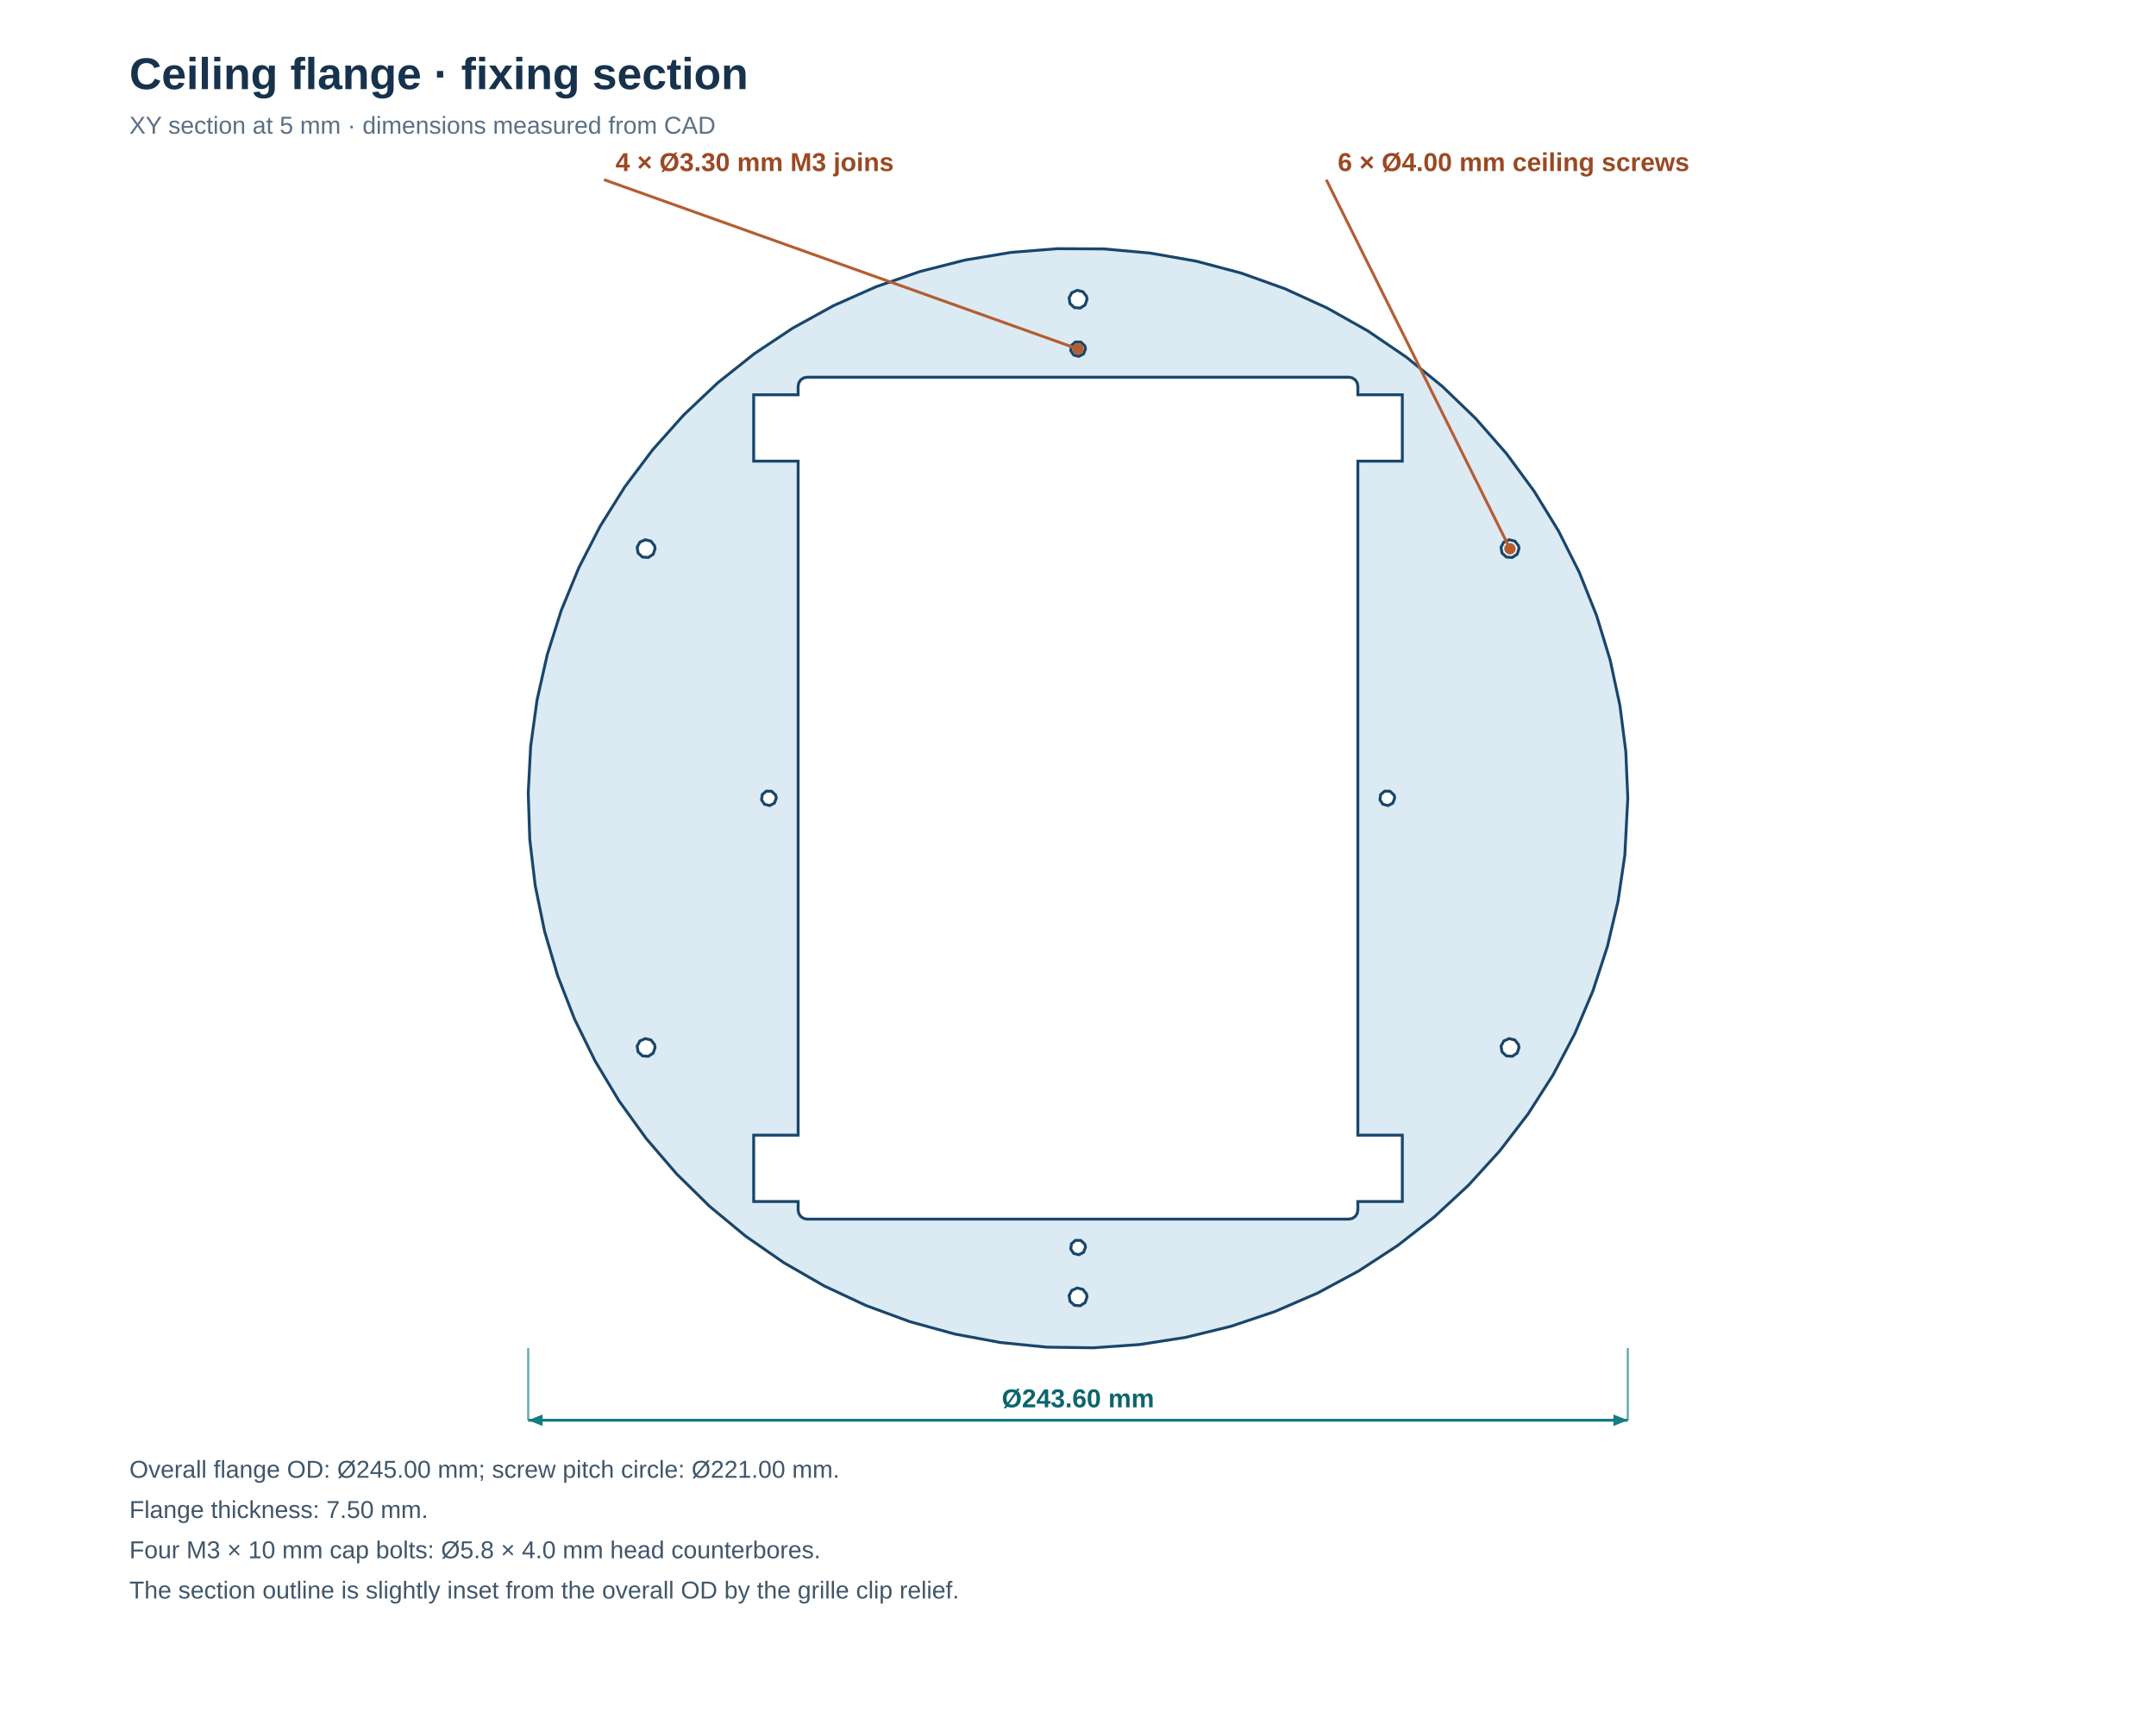
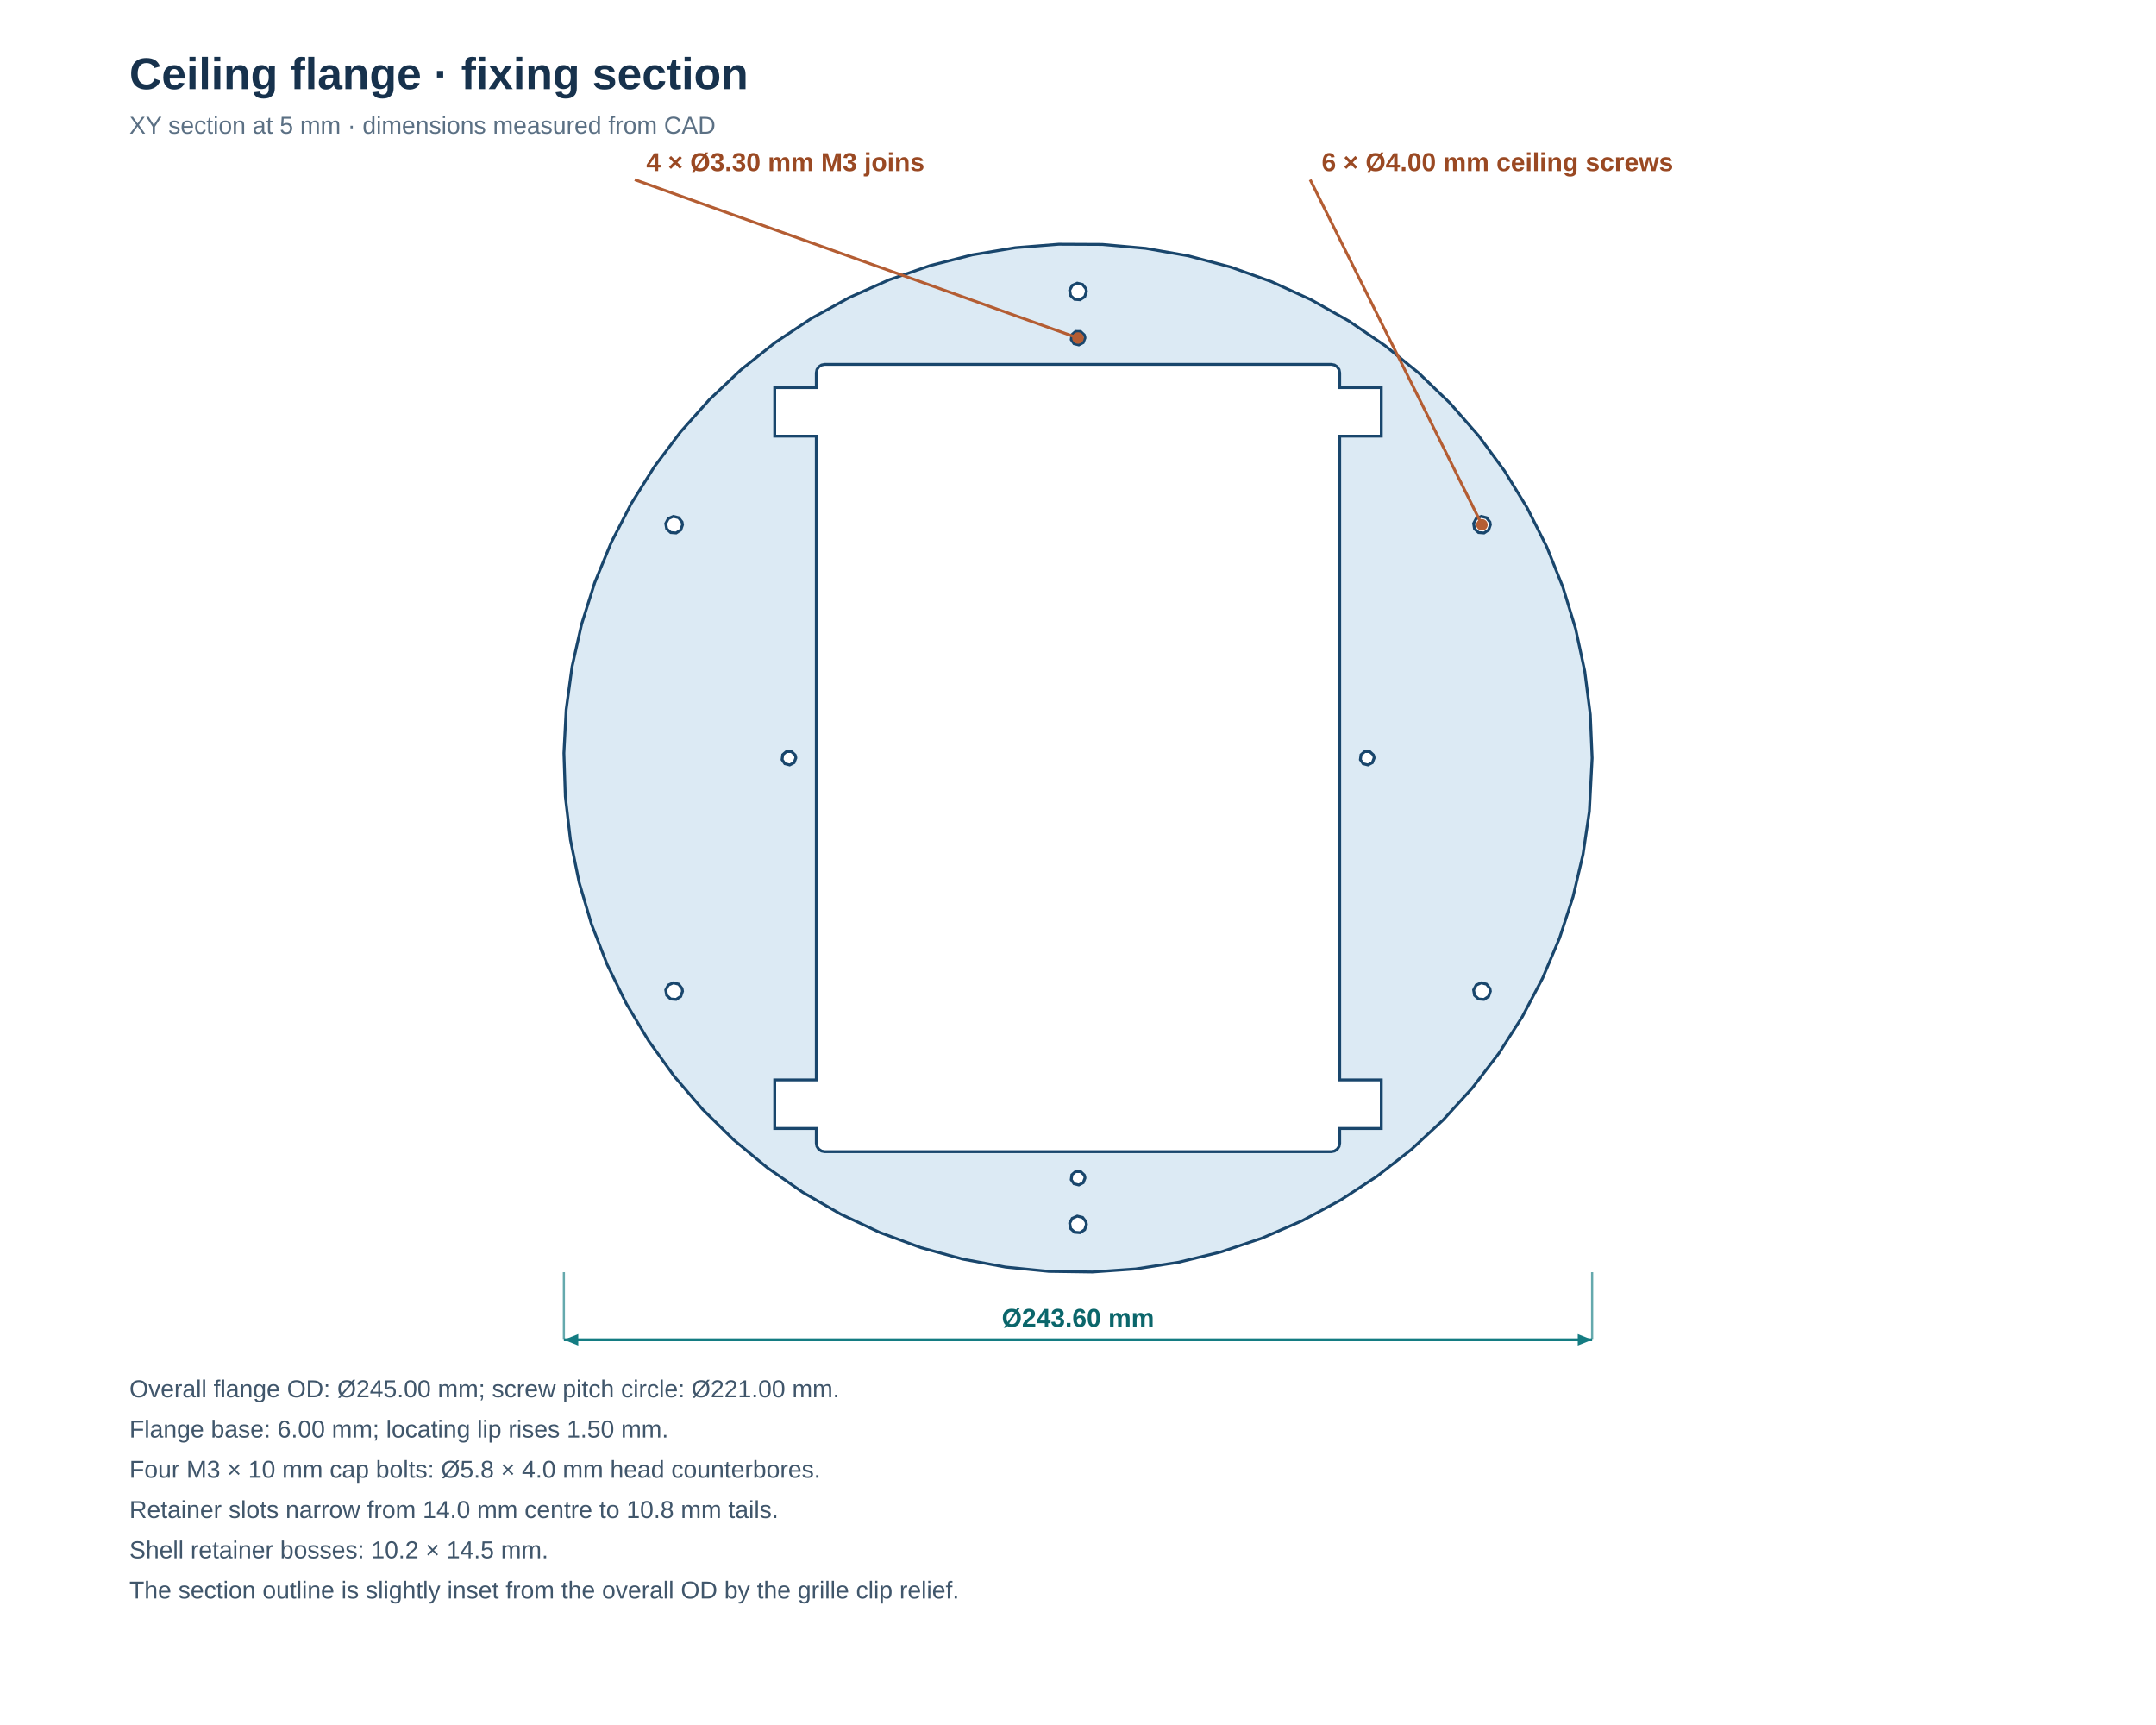
<svg xmlns="http://www.w3.org/2000/svg" width="1500" height="1200" viewBox="0 0 1500 1200">
  <rect width="100%" height="100%" fill="#ffffff" />
  <text x="90" y="62" class="title">Ceiling flange · fixing section</text>
  <text x="90" y="93" class="subtitle">XY section at 5 mm · dimensions measured from CAD</text>
  <style>.title{font:700 31px Arial,sans-serif;fill:#17324d}.subtitle{font:17px Arial,sans-serif;fill:#5b7084}.cut{fill:#dceaf4;stroke:#19466c;stroke-width:2;fill-rule:evenodd}.dim{stroke:#147c82;stroke-width:2;fill:none}.ext{stroke:#65a9ad;stroke-width:1.5}.dimtext{font:700 18px Arial,sans-serif;fill:#0b666b}.leader{stroke:#b45d33;stroke-width:2;fill:none}.leadertext{font:700 18px Arial,sans-serif;fill:#9a4923}.note{font:17px Arial,sans-serif;fill:#40566b}</style>
-   <path class="cut" d="M 1132.51,555.24 L 1131.14,522.90 L 1127.04,490.80 L 1120.24,459.15 L 1110.79,428.19 L 1098.76,398.14 L 1084.23,369.22 L 1067.30,341.63 L 1048.10,315.56 L 1026.77,291.22 L 1003.46,268.76 L 978.33,248.36 L 951.57,230.15 L 923.36,214.28 L 893.91,200.84 L 863.43,189.94 L 832.14,181.66 L 800.26,176.05 L 768.02,173.16 L 735.65,173.00 L 703.39,175.59 L 671.46,180.89 L 640.09,188.87 L 609.51,199.47 L 579.93,212.62 L 551.57,228.23 L 524.63,246.18 L 499.31,266.34 L 475.78,288.57 L 454.22,312.71 L 434.77,338.58 L 417.58,366.01 L 402.77,394.79 L 390.45,424.72 L 380.70,455.59 L 373.60,487.17 L 369.19,519.24 L 367.51,551.56 L 368.57,583.91 L 372.36,616.06 L 378.85,647.77 L 388.00,678.82 L 399.75,708.98 L 414.00,738.04 L 430.66,765.80 L 449.60,792.04 L 470.70,816.59 L 493.79,839.27 L 518.73,859.92 L 545.31,878.38 L 573.37,894.53 L 602.68,908.25 L 633.06,919.44 L 664.27,928.02 L 696.09,933.93 L 728.30,937.14 L 760.67,937.60 L 792.95,935.33 L 824.94,930.34 L 856.38,922.66 L 887.06,912.35 L 916.77,899.49 L 945.27,884.15 L 972.38,866.47 L 997.90,846.55 L 1021.64,824.55 L 1043.44,800.62 L 1063.13,774.93 L 1080.58,747.67 L 1095.67,719.03 L 1108.28,689.22 L 1118.32,658.45 L 1125.73,626.94 L 1130.45,594.91 L 1132.51,555.24 Z M 756.28,902.27 L 754.96,906.12 L 751.55,908.35 L 747.49,908.02 L 744.49,905.27 L 743.80,901.26 L 745.72,897.66 L 749.45,896.01 L 753.40,896.98 L 755.93,900.18 L 756.28,902.27 Z M 455.75,728.75 L 454.43,732.61 L 451.02,734.84 L 446.96,734.51 L 443.96,731.76 L 443.27,727.75 L 445.19,724.15 L 448.92,722.50 L 452.87,723.47 L 455.40,726.67 L 455.75,728.75 Z M 755.18,867.72 L 753.87,871.17 L 750.60,872.87 L 747.03,871.96 L 744.96,868.91 L 745.44,865.26 L 748.23,862.85 L 751.91,862.91 L 754.63,865.40 L 755.04,866.53 L 755.18,867.72 Z M 1056.81,728.75 L 1055.49,732.61 L 1052.08,734.84 L 1048.02,734.51 L 1045.02,731.76 L 1044.33,727.75 L 1046.25,724.15 L 1049.98,722.50 L 1053.93,723.47 L 1056.46,726.67 L 1056.81,728.75 Z M 540.06,555.24 L 538.75,558.69 L 535.48,560.39 L 531.91,559.49 L 529.84,556.44 L 530.32,552.78 L 533.11,550.37 L 536.79,550.43 L 539.51,552.92 L 539.92,554.05 L 540.06,555.24 Z M 455.75,381.73 L 454.43,385.59 L 451.02,387.82 L 446.96,387.49 L 443.96,384.74 L 443.27,380.72 L 445.19,377.13 L 448.92,375.48 L 452.87,376.45 L 455.40,379.65 L 455.75,381.73 Z M 938.43,848.09 L 561.57,848.09 L 559.17,847.61 L 557.13,846.25 L 555.77,844.21 L 555.29,841.81 L 555.29,835.84 L 524.36,835.84 L 524.36,789.68 L 555.29,789.68 L 555.29,320.81 L 524.36,320.81 L 524.36,274.64 L 555.29,274.64 L 555.29,268.68 L 555.77,266.27 L 557.13,264.24 L 559.17,262.87 L 561.57,262.40 L 938.43,262.40 L 940.83,262.87 L 942.87,264.24 L 944.23,266.27 L 944.71,268.68 L 944.71,274.64 L 975.64,274.64 L 975.64,320.81 L 944.71,320.81 L 944.71,789.68 L 975.64,789.68 L 975.64,835.84 L 944.71,835.84 L 944.71,841.81 L 944.23,844.21 L 942.87,846.25 L 940.83,847.61 L 938.43,848.09 Z M 970.30,555.24 L 968.99,558.69 L 965.72,560.39 L 962.15,559.49 L 960.08,556.44 L 960.56,552.78 L 963.35,550.37 L 967.04,550.43 L 969.75,552.92 L 970.16,554.05 L 970.30,555.24 Z M 1056.81,381.73 L 1055.49,385.59 L 1052.08,387.82 L 1048.02,387.49 L 1045.02,384.74 L 1044.33,380.72 L 1046.25,377.13 L 1049.98,375.48 L 1053.93,376.45 L 1056.46,379.65 L 1056.81,381.73 Z M 755.18,242.77 L 753.87,246.21 L 750.60,247.91 L 747.03,247.01 L 744.96,243.96 L 745.44,240.31 L 748.23,237.90 L 751.91,237.95 L 754.63,240.44 L 755.04,241.57 L 755.18,242.77 Z M 756.28,208.22 L 754.96,212.08 L 751.55,214.31 L 747.49,213.98 L 744.49,211.23 L 743.80,207.21 L 745.72,203.62 L 749.45,201.97 L 753.40,202.94 L 755.93,206.14 L 756.28,208.22 Z" />
-   <line class="ext" x1="367.49" y1="937.75" x2="367.49" y2="988.00" />
-   <line class="ext" x1="1132.51" y1="937.75" x2="1132.51" y2="988.00" />
-   <line class="dim" x1="367.49" y1="988.00" x2="1132.51" y2="988.00" />
-   <polygon fill="#147c82" points="367.49,988.00 377.49,992.00 377.49,984.00" />
-   <polygon fill="#147c82" points="1132.51,988.00 1122.51,992.00 1122.51,984.00" />
-   <text class="dimtext" text-anchor="middle" x="750.00" y="979.00">Ø243.60 mm</text>
-   <circle cx="1050.53" cy="381.73" r="4" fill="#b45d33" />
-   <path class="leader" d="M 1050.53,381.73 L 922.73,125.00" />
-   <text class="leadertext" x="930.73" y="119.00">6 × Ø4.00 mm ceiling screws</text>
-   <circle cx="750.00" cy="242.77" r="4" fill="#b45d33" />
-   <path class="leader" d="M 750.00,242.77 L 420.25,125.00" />
-   <text class="leadertext" x="428.25" y="119.00">4 × Ø3.30 mm M3 joins</text>
-   <text class="note" x="90" y="1028">Overall flange OD: Ø245.00 mm; screw pitch circle: Ø221.00 mm.</text>
-   <text class="note" x="90" y="1056">Flange thickness: 7.50 mm.</text>
-   <text class="note" x="90" y="1084">Four M3 × 10 mm cap bolts: Ø5.8 × 4.0 mm head counterbores.</text>
+   <path class="cut" d="M 1107.69,527.33 L 1106.41,497.08 L 1102.57,467.06 L 1096.22,437.47 L 1087.38,408.52 L 1076.13,380.42 L 1062.54,353.37 L 1046.71,327.57 L 1028.76,303.20 L 1008.81,280.43 L 987.01,259.43 L 963.51,240.36 L 938.49,223.33 L 912.11,208.48 L 884.57,195.92 L 856.07,185.73 L 826.81,177.98 L 797.00,172.74 L 766.85,170.03 L 736.59,169.89 L 706.41,172.30 L 676.55,177.26 L 647.22,184.72 L 618.62,194.64 L 590.96,206.94 L 564.45,221.53 L 539.26,238.31 L 515.58,257.17 L 493.57,277.95 L 473.41,300.53 L 455.22,324.72 L 439.15,350.37 L 425.30,377.29 L 413.78,405.27 L 404.66,434.14 L 398.02,463.67 L 393.90,493.66 L 392.33,523.88 L 393.32,554.14 L 396.86,584.20 L 402.93,613.85 L 411.49,642.88 L 422.47,671.09 L 435.80,698.26 L 451.38,724.22 L 469.09,748.76 L 488.82,771.72 L 510.42,792.92 L 533.73,812.23 L 558.59,829.49 L 584.83,844.59 L 612.24,857.42 L 640.64,867.89 L 669.83,875.91 L 699.59,881.44 L 729.71,884.44 L 759.97,884.87 L 790.17,882.75 L 820.07,878.08 L 849.48,870.90 L 878.17,861.26 L 905.94,849.23 L 932.60,834.89 L 957.95,818.35 L 981.81,799.73 L 1004.01,779.15 L 1024.40,756.78 L 1042.81,732.76 L 1059.13,707.26 L 1073.24,680.48 L 1085.03,652.61 L 1094.42,623.83 L 1101.35,594.37 L 1105.76,564.42 L 1107.69,527.33 Z M 755.87,851.83 L 754.64,855.43 L 751.45,857.52 L 747.65,857.21 L 744.84,854.64 L 744.20,850.89 L 746.00,847.53 L 749.48,845.98 L 753.18,846.89 L 755.54,849.88 L 755.87,851.83 Z M 474.85,689.58 L 473.61,693.18 L 470.42,695.27 L 466.63,694.96 L 463.82,692.39 L 463.17,688.63 L 464.97,685.28 L 468.45,683.73 L 472.15,684.64 L 474.51,687.63 L 474.85,689.58 Z M 754.85,819.53 L 753.62,822.75 L 750.56,824.34 L 747.22,823.49 L 745.28,820.64 L 745.74,817.22 L 748.34,814.97 L 751.79,815.02 L 754.33,817.35 L 754.72,818.41 L 754.85,819.53 Z M 1036.90,689.58 L 1035.67,693.18 L 1032.48,695.27 L 1028.68,694.96 L 1025.87,692.39 L 1025.23,688.63 L 1027.03,685.28 L 1030.51,683.73 L 1034.21,684.64 L 1036.57,687.63 L 1036.90,689.58 Z M 553.68,527.33 L 552.46,530.55 L 549.40,532.14 L 546.06,531.29 L 544.12,528.44 L 544.57,525.02 L 547.18,522.77 L 550.63,522.82 L 553.17,525.15 L 553.55,526.21 L 553.68,527.33 Z M 474.85,365.07 L 473.61,368.68 L 470.42,370.76 L 466.63,370.46 L 463.82,367.89 L 463.17,364.13 L 464.97,360.77 L 468.45,359.22 L 472.15,360.14 L 474.51,363.13 L 474.85,365.07 Z M 926.20,801.17 L 573.80,801.17 L 571.55,800.72 L 569.65,799.45 L 568.37,797.55 L 567.93,795.30 L 567.93,785.02 L 539.00,785.02 L 539.00,751.25 L 567.93,751.25 L 567.93,303.40 L 539.00,303.40 L 539.00,269.63 L 567.93,269.63 L 567.93,259.35 L 568.37,257.11 L 569.65,255.20 L 571.55,253.93 L 573.80,253.48 L 926.20,253.48 L 928.45,253.93 L 930.35,255.20 L 931.63,257.11 L 932.07,259.35 L 932.07,269.63 L 961.00,269.63 L 961.00,303.40 L 932.07,303.40 L 932.07,751.25 L 961.00,751.25 L 961.00,785.02 L 932.07,785.02 L 932.07,795.30 L 931.63,797.55 L 930.35,799.45 L 928.45,800.72 L 926.20,801.17 Z M 956.01,527.33 L 954.78,530.55 L 951.72,532.14 L 948.38,531.29 L 946.45,528.44 L 946.90,525.02 L 949.51,522.77 L 952.95,522.82 L 955.49,525.15 L 955.88,526.21 L 956.01,527.33 Z M 1036.90,365.07 L 1035.67,368.68 L 1032.48,370.76 L 1028.68,370.46 L 1025.87,367.89 L 1025.23,364.13 L 1027.03,360.77 L 1030.51,359.22 L 1034.21,360.14 L 1036.57,363.13 L 1036.90,365.07 Z M 754.85,235.13 L 753.62,238.35 L 750.56,239.94 L 747.22,239.09 L 745.28,236.24 L 745.74,232.82 L 748.34,230.57 L 751.79,230.62 L 754.33,232.95 L 754.72,234.01 L 754.85,235.13 Z M 755.87,202.82 L 754.64,206.43 L 751.45,208.51 L 747.65,208.21 L 744.84,205.63 L 744.20,201.88 L 746.00,198.52 L 749.48,196.97 L 753.18,197.88 L 755.54,200.87 L 755.87,202.82 Z" />
+   <line class="ext" x1="392.31" y1="885.01" x2="392.31" y2="932.00" />
+   <line class="ext" x1="1107.69" y1="885.01" x2="1107.69" y2="932.00" />
+   <line class="dim" x1="392.31" y1="932.00" x2="1107.69" y2="932.00" />
+   <polygon fill="#147c82" points="392.31,932.00 402.31,936.00 402.31,928.00" />
+   <polygon fill="#147c82" points="1107.69,932.00 1097.69,936.00 1097.69,928.00" />
+   <text class="dimtext" text-anchor="middle" x="750.00" y="923.00">Ø243.60 mm</text>
+   <circle cx="1031.03" cy="365.07" r="4" fill="#b45d33" />
+   <path class="leader" d="M 1031.03,365.07 L 911.52,125.00" />
+   <text class="leadertext" x="919.52" y="119.00">6 × Ø4.00 mm ceiling screws</text>
+   <circle cx="750.00" cy="235.13" r="4" fill="#b45d33" />
+   <path class="leader" d="M 750.00,235.13 L 441.65,125.00" />
+   <text class="leadertext" x="449.65" y="119.00">4 × Ø3.30 mm M3 joins</text>
+   <text class="note" x="90" y="972">Overall flange OD: Ø245.00 mm; screw pitch circle: Ø221.00 mm.</text>
+   <text class="note" x="90" y="1000">Flange base: 6.00 mm; locating lip rises 1.50 mm.</text>
+   <text class="note" x="90" y="1028">Four M3 × 10 mm cap bolts: Ø5.8 × 4.0 mm head counterbores.</text>
+   <text class="note" x="90" y="1056">Retainer slots narrow from 14.0 mm centre to 10.8 mm tails.</text>
+   <text class="note" x="90" y="1084">Shell retainer bosses: 10.2 × 14.5 mm.</text>
  <text class="note" x="90" y="1112">The section outline is slightly inset from the overall OD by the grille clip relief.</text>
</svg>
